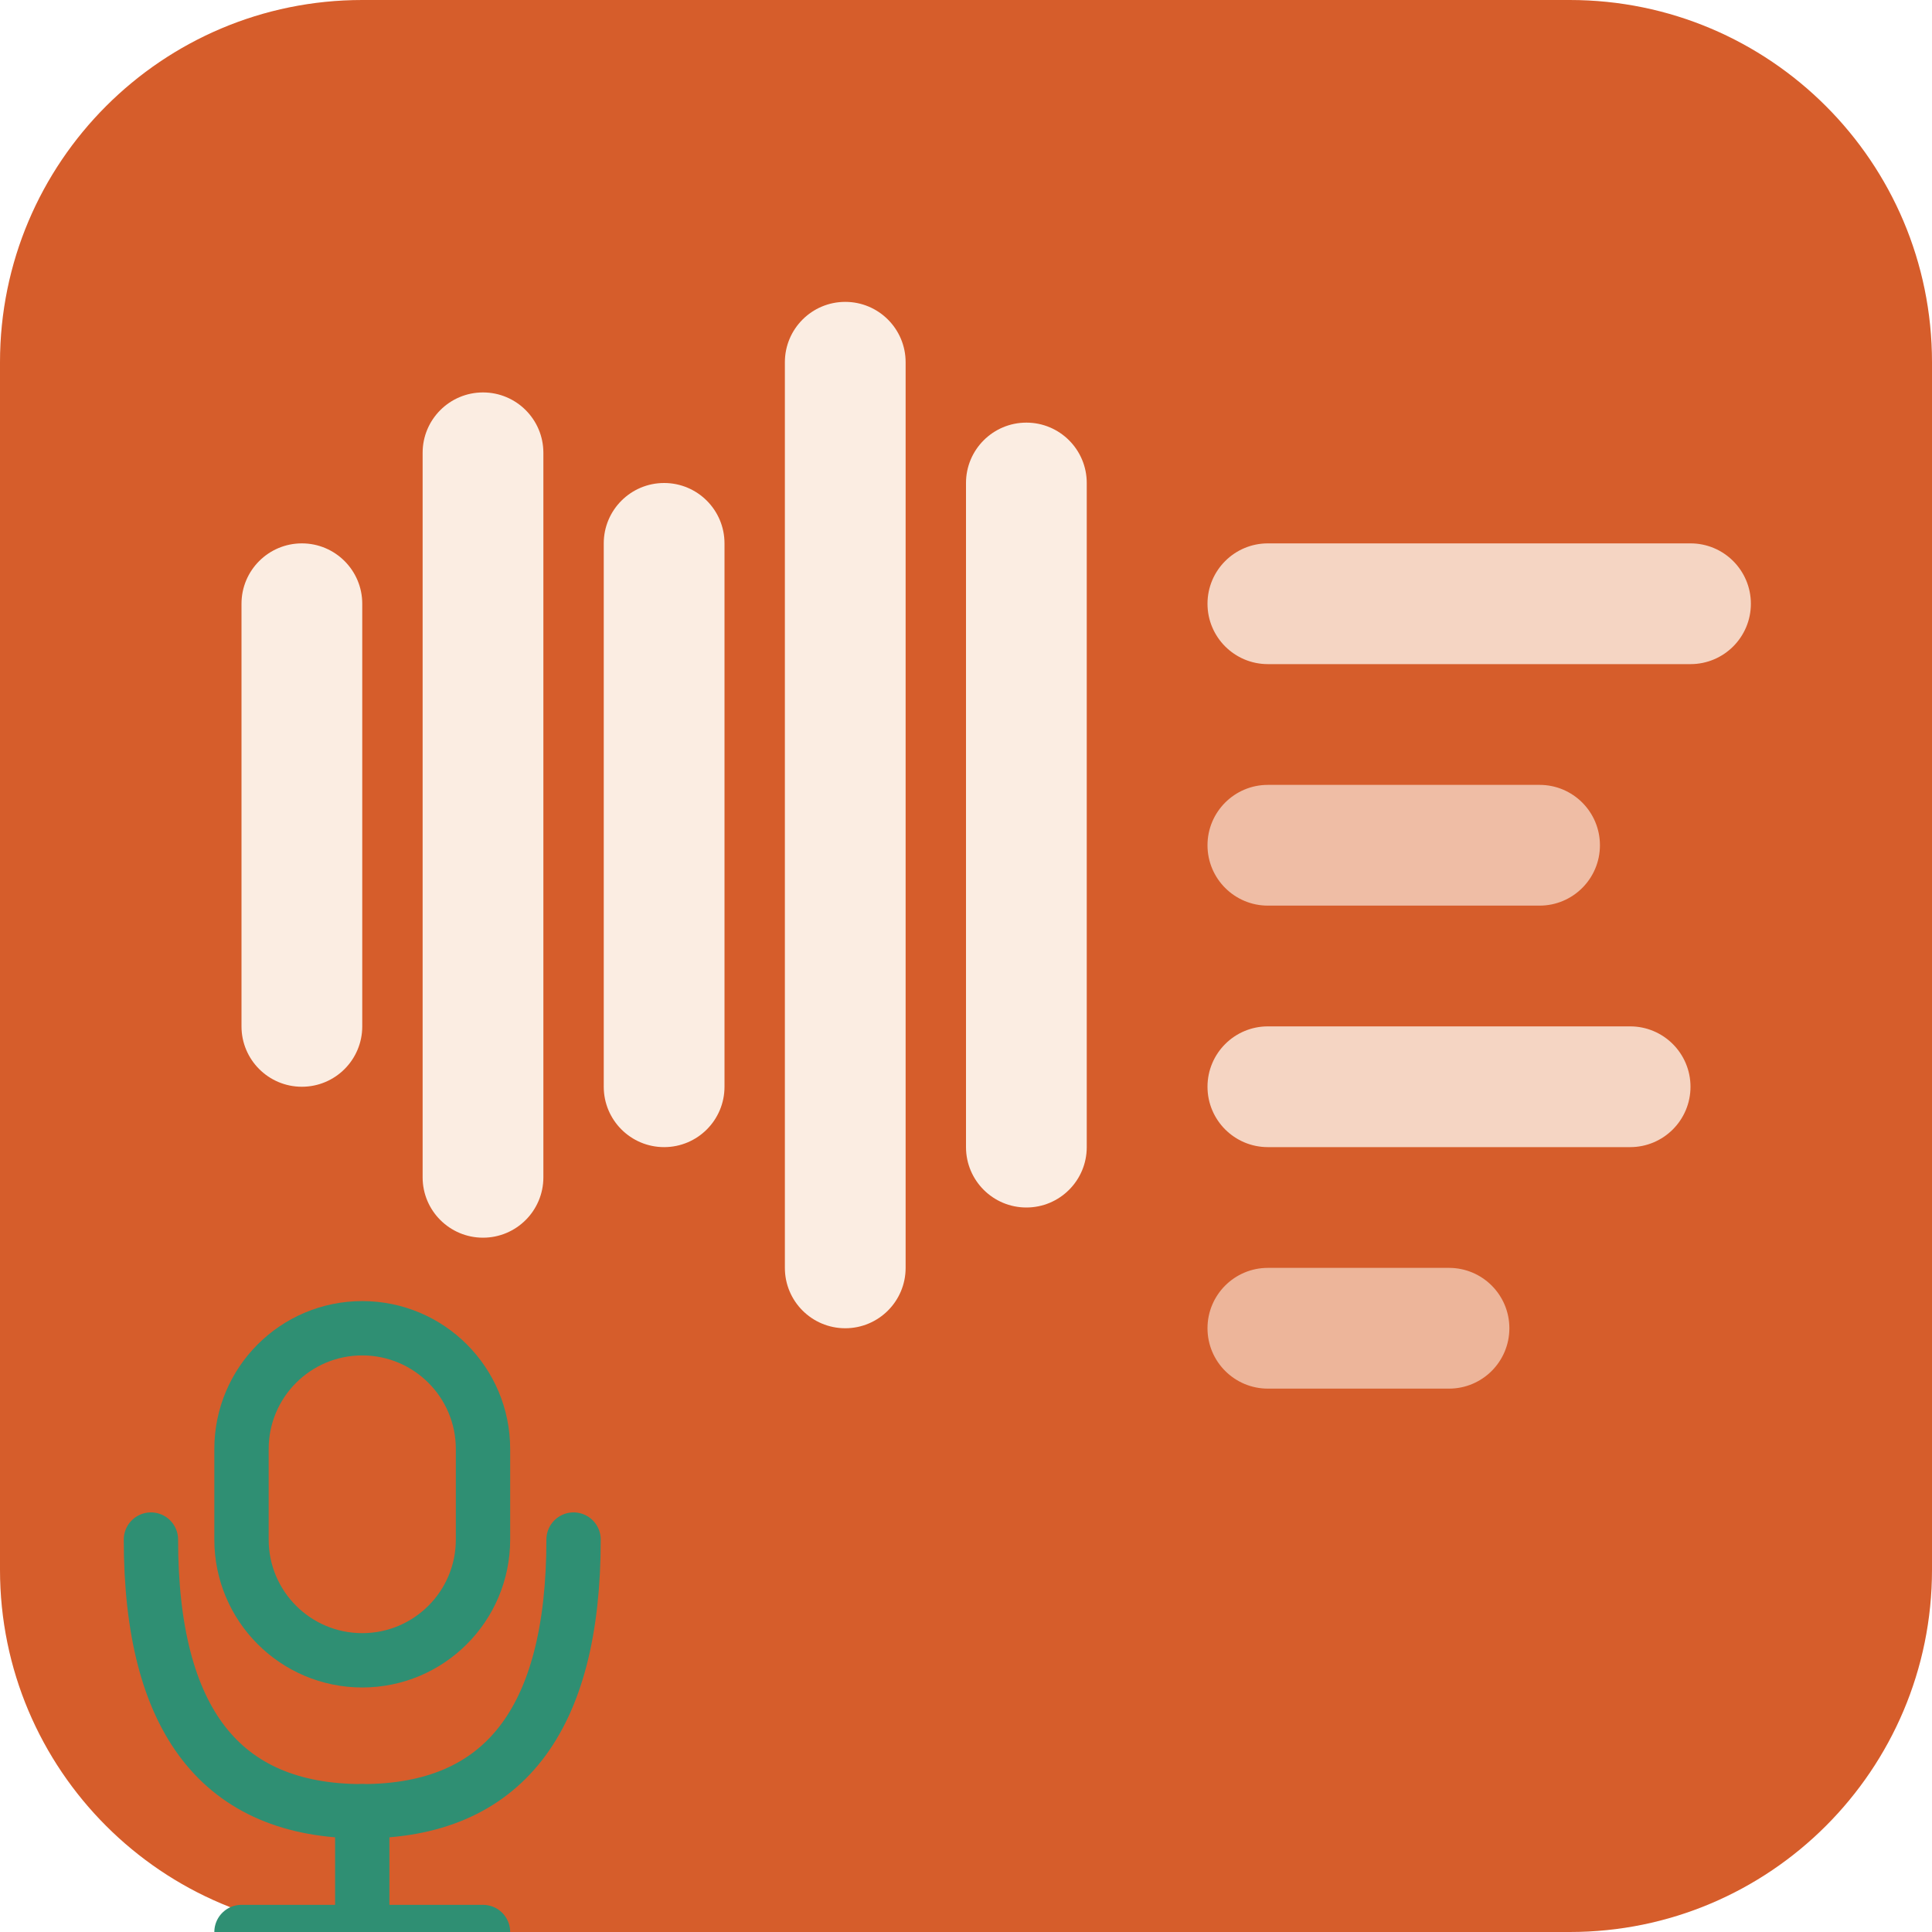
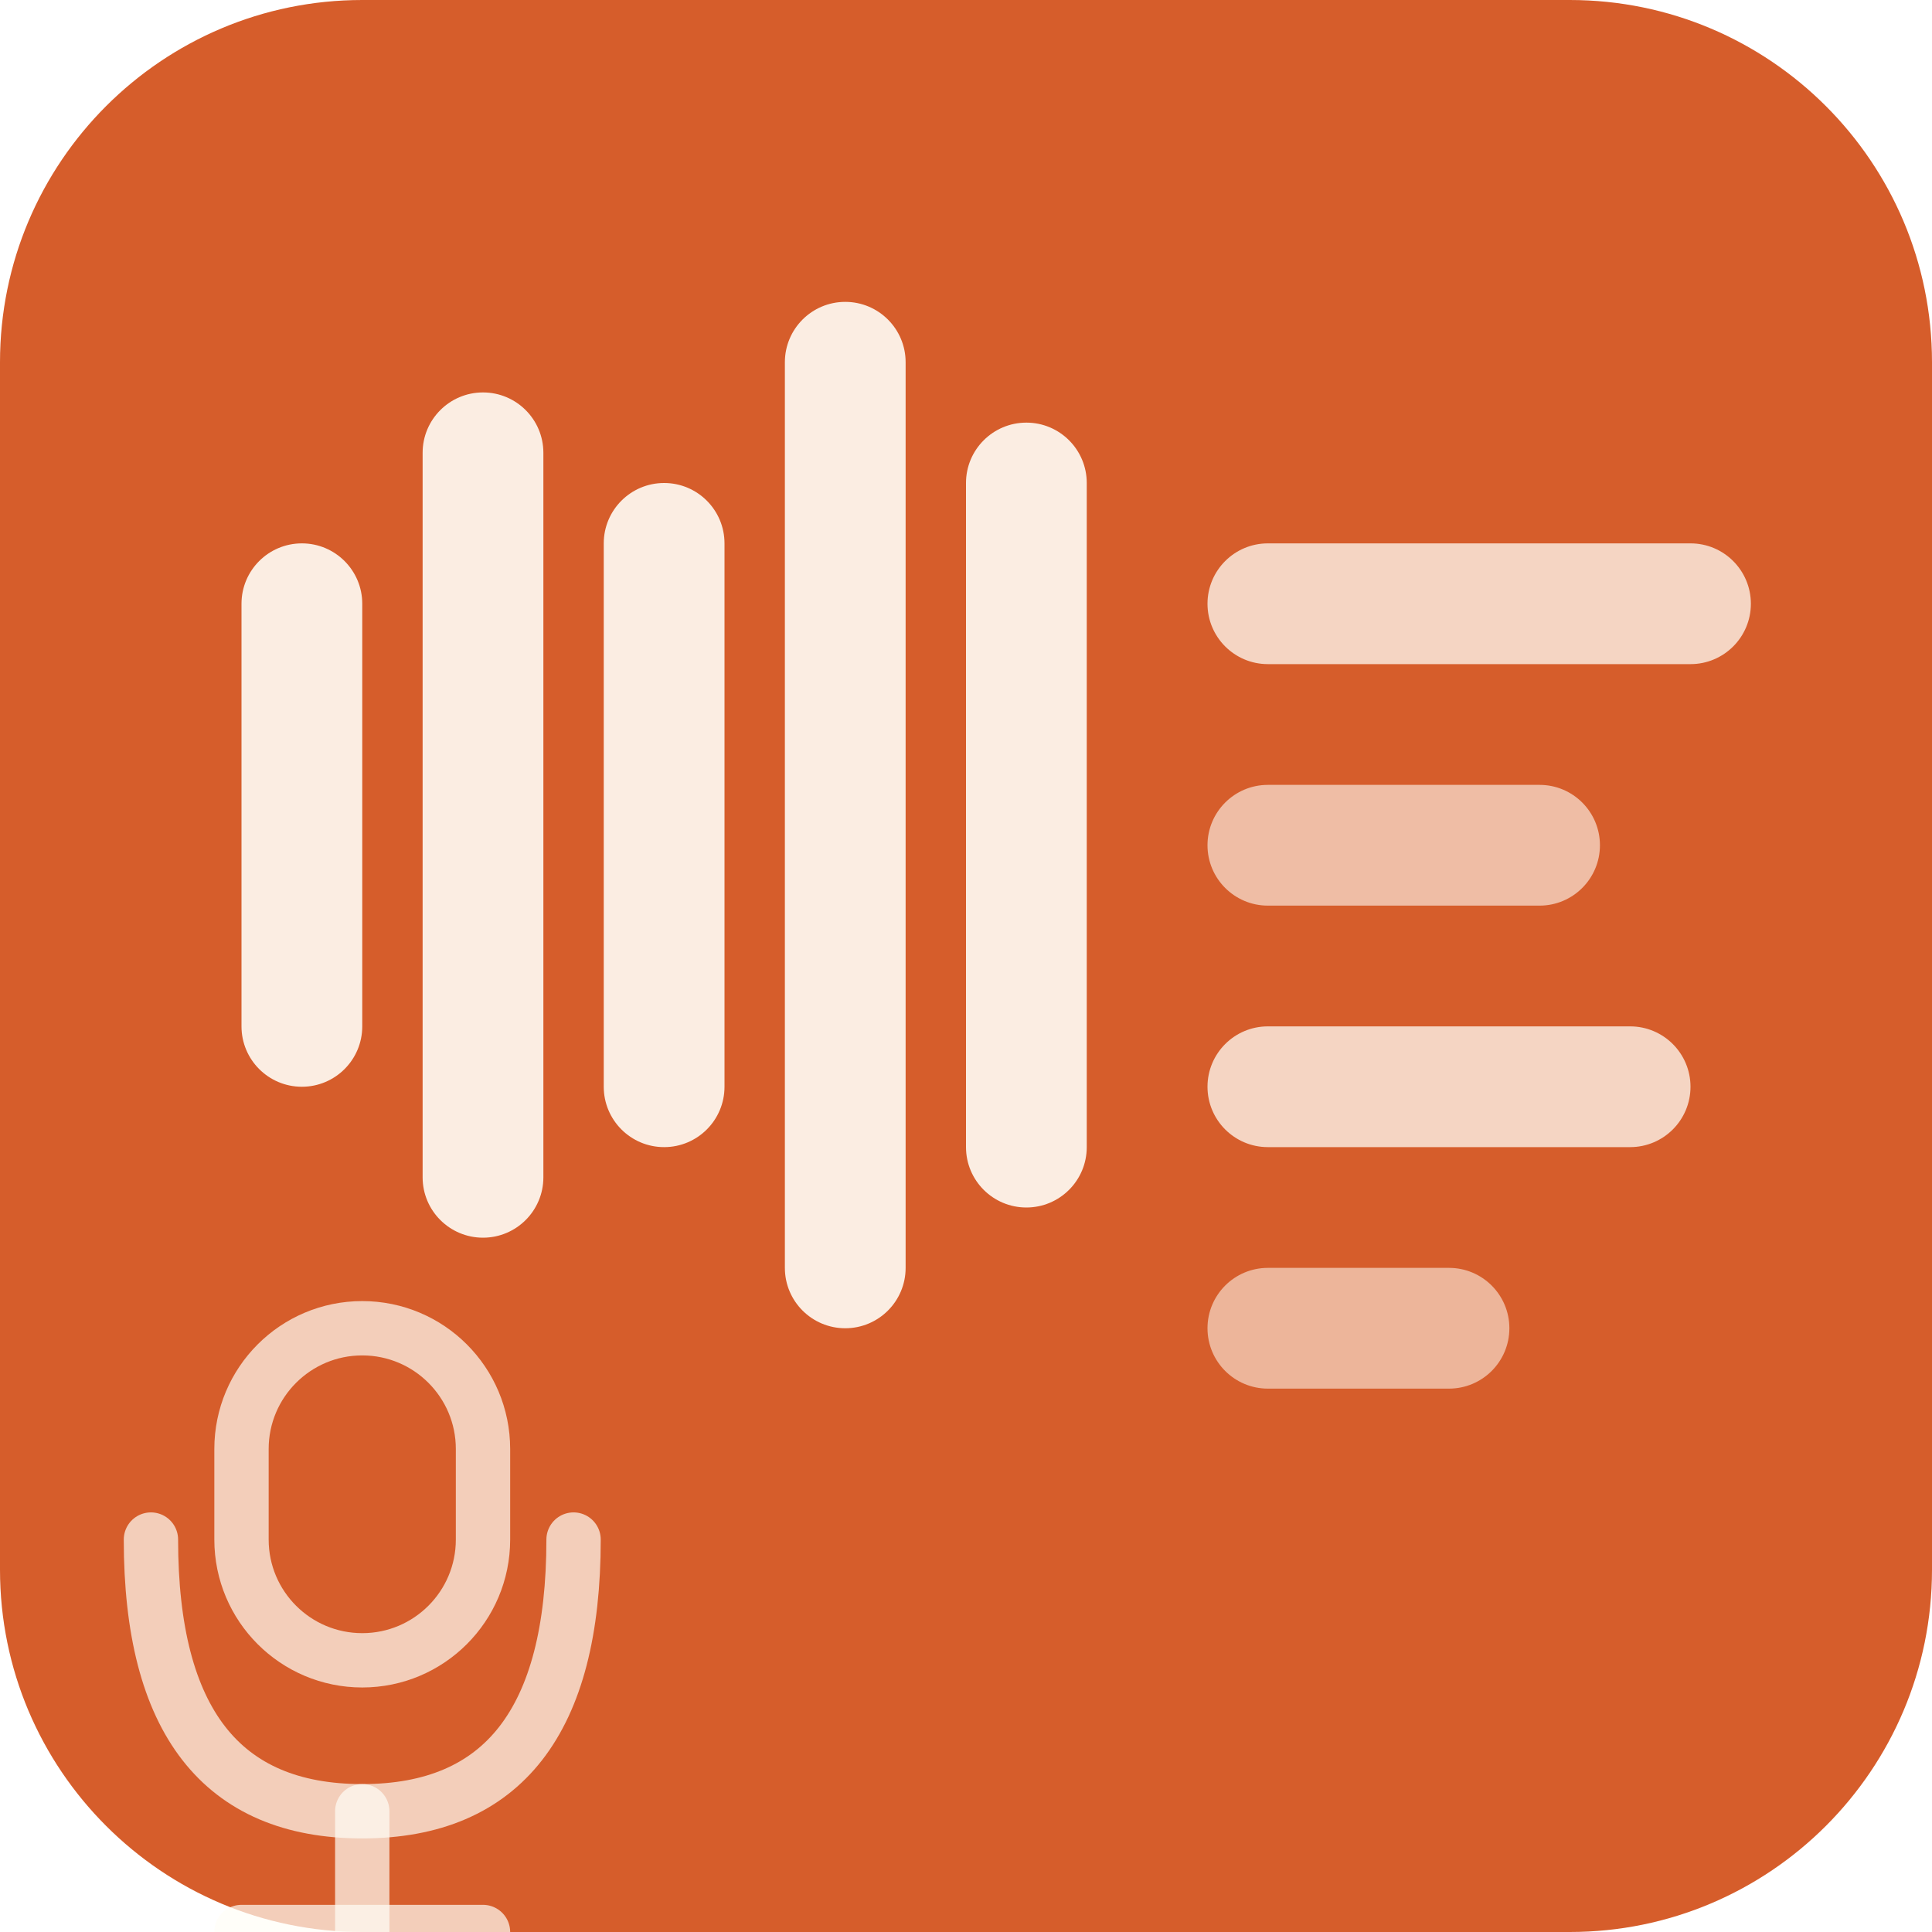
<svg xmlns="http://www.w3.org/2000/svg" viewBox="0 0 64 64" width="64" height="64">
  <rect width="64" height="64" rx="12" fill="#d65d2b" />
  <rect x="8" y="18" width="4" height="18" rx="2" fill="#fffdf6" opacity="0.9" />
  <rect x="14" y="13" width="4" height="28" rx="2" fill="#fffdf6" opacity="0.9" />
  <rect x="20" y="16" width="4" height="22" rx="2" fill="#fffdf6" opacity="0.9" />
  <rect x="26" y="10" width="4" height="34" rx="2" fill="#fffdf6" opacity="0.9" />
  <rect x="32" y="14" width="4" height="26" rx="2" fill="#fffdf6" opacity="0.9" />
  <rect x="40" y="18" width="18" height="4" rx="2" fill="#fffdf6" opacity="0.75" />
  <rect x="40" y="26" width="13" height="4" rx="2" fill="#fffdf6" opacity="0.60" />
  <rect x="40" y="34" width="16" height="4" rx="2" fill="#fffdf6" opacity="0.75" />
  <rect x="40" y="42" width="10" height="4" rx="2" fill="#fffdf6" opacity="0.55" />
-   <rect x="8" y="44" width="8" height="11" rx="4" fill="none" stroke="#2f8f73" stroke-width="1.8" />
-   <path d="M5 51 Q5 60 12 60 Q19 60 19 51" fill="none" stroke="#2f8f73" stroke-width="1.8" stroke-linecap="round" />
-   <line x1="12" y1="60" x2="12" y2="64" stroke="#2f8f73" stroke-width="1.8" stroke-linecap="round" />
-   <line x1="8" y1="64" x2="16" y2="64" stroke="#2f8f73" stroke-width="1.8" stroke-linecap="round" />
+   <rect x="8" y="44" width="8" height="11" rx="4" fill="none" stroke="#fffdf6" stroke-width="1.8" opacity="0.7" />
+   <path d="M5 51 Q5 60 12 60 Q19 60 19 51" fill="none" stroke="#fffdf6" stroke-width="1.8" stroke-linecap="round" opacity="0.7" />
+   <line x1="12" y1="60" x2="12" y2="64" stroke="#fffdf6" stroke-width="1.8" stroke-linecap="round" opacity="0.7" />
+   <line x1="8" y1="64" x2="16" y2="64" stroke="#fffdf6" stroke-width="1.8" stroke-linecap="round" opacity="0.7" />
</svg>
